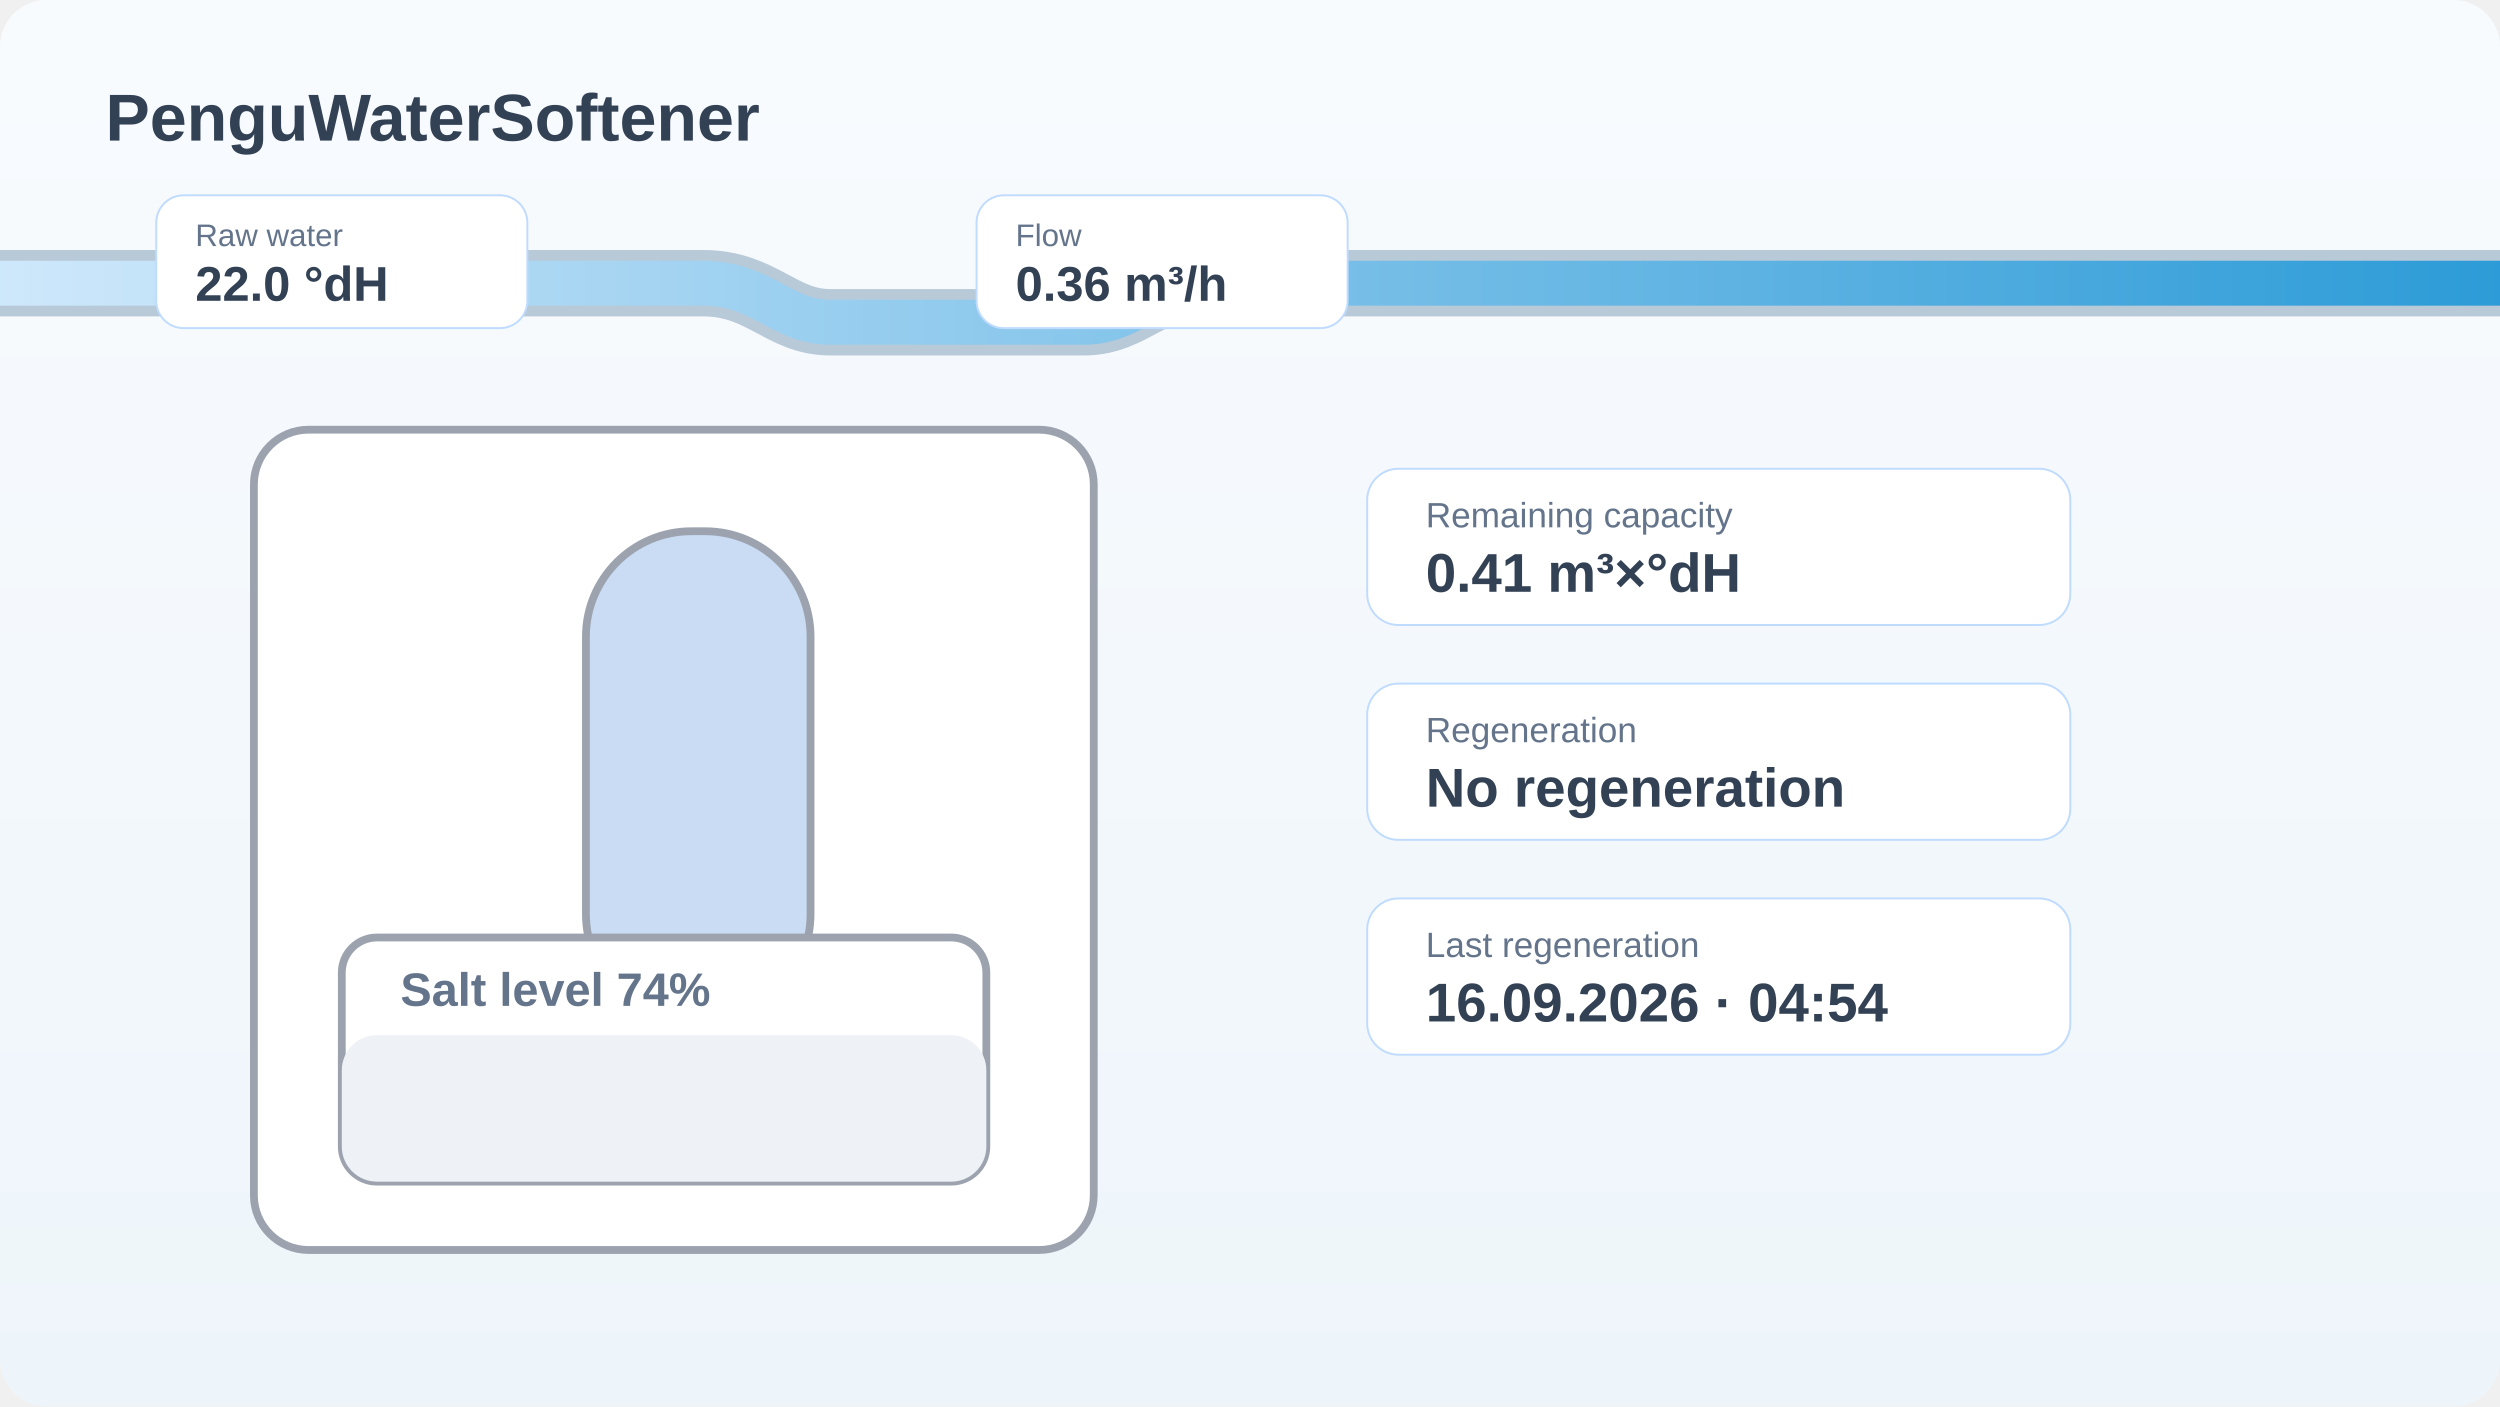
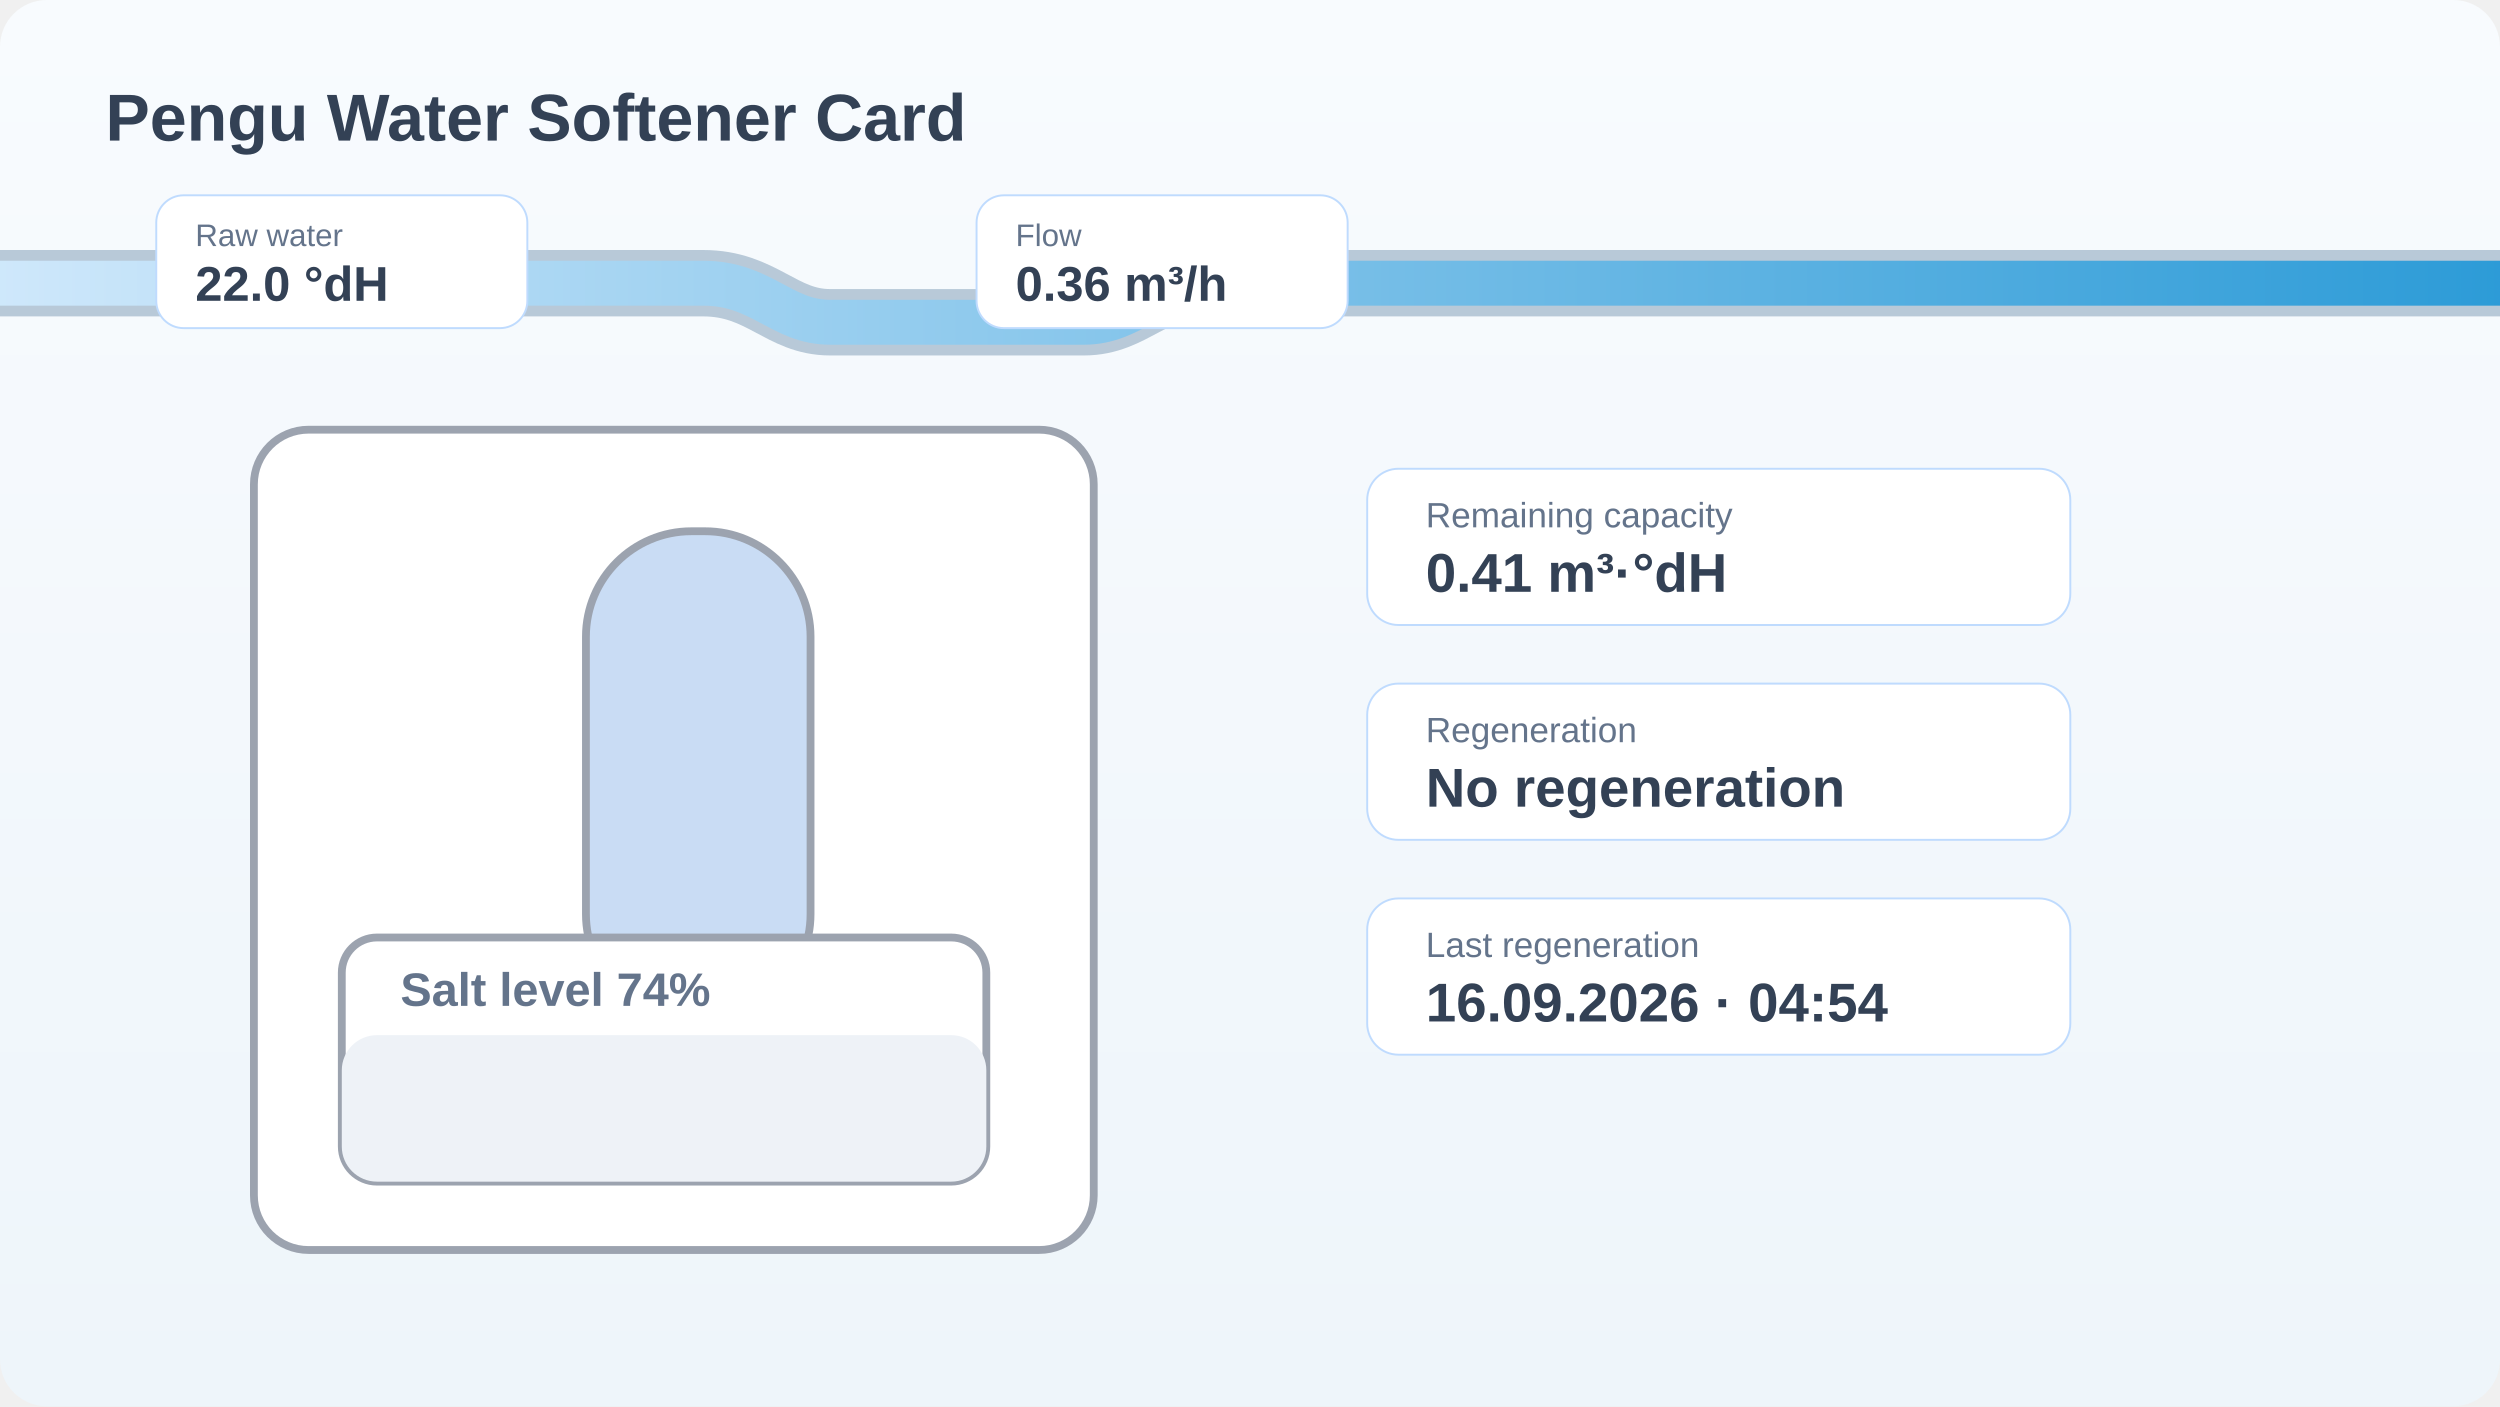
<svg xmlns="http://www.w3.org/2000/svg" viewBox="0 0 1280 720">
  <defs>
    <linearGradient id="bg" x2="0" y2="1">
      <stop stop-color="#f8fbfe" />
      <stop offset="1" stop-color="#eef5fa" />
    </linearGradient>
    <linearGradient id="water" x2="1">
      <stop stop-color="#cfe8fb" />
      <stop offset="1" stop-color="#2c9bd7" />
    </linearGradient>
  </defs>
  <rect width="1280" height="720" rx="24" fill="url(#bg)" />
-   <text x="54" y="72" font-family="Arial,sans-serif" font-weight="700" font-size="34" fill="#334155">PenguWaterSoftener</text>
+   <text x="54" y="72" font-family="Arial,sans-serif" font-weight="700" font-size="34" fill="#334155">Pengu Water Softener Card</text>
  <path d="M0 145 H360 C390 145 400 165 425 165 H555 C580 165 590 145 620 145 H1280" fill="none" stroke="#b8c9d8" stroke-width="34" />
  <path d="M0 145 H360 C390 145 400 165 425 165 H555 C580 165 590 145 620 145 H1280" fill="none" stroke="url(#water)" stroke-width="23" />
  <rect x="130" y="220" width="430" height="420" rx="28" fill="#fff" stroke="#9ca3af" stroke-width="4" />
  <rect x="300" y="272" width="115" height="250" rx="54" fill="#c9dcf4" stroke="#9ca3af" stroke-width="4" />
  <rect x="175" y="480" width="330" height="125" rx="18" fill="#fff" stroke="#9ca3af" stroke-width="4" />
  <rect x="175" y="530" width="330" height="75" rx="18" fill="#eef2f7" />
  <text x="205" y="515" font-family="Arial,sans-serif" font-weight="700" font-size="24" fill="#64748b">Salt level 74%</text>
  <g font-family="Arial,sans-serif">
    <rect x="700" y="240" width="360" height="80" rx="16" fill="#fff" stroke="#bfdbfe" />
    <text x="730" y="270" font-size="18" fill="#64748b">Remaining capacity</text>
-     <text x="730" y="303" font-size="28" font-weight="700" fill="#334155">0.41 m³×°dH</text>
+     <text x="730" y="303" font-size="28" font-weight="700" fill="#334155">0.41 m³·°dH</text>
    <rect x="700" y="350" width="360" height="80" rx="16" fill="#fff" stroke="#bfdbfe" />
    <text x="730" y="380" font-size="18" fill="#64748b">Regeneration</text>
    <text x="730" y="413" font-size="28" font-weight="700" fill="#334155">No regeneration</text>
    <rect x="700" y="460" width="360" height="80" rx="16" fill="#fff" stroke="#bfdbfe" />
    <text x="730" y="490" font-size="18" fill="#64748b">Last regeneration</text>
    <text x="730" y="523" font-size="28" font-weight="700" fill="#334155">16.09.2026 · 04:54</text>
  </g>
  <g font-family="Arial,sans-serif">
    <rect x="80" y="100" width="190" height="68" rx="14" fill="#fff" stroke="#bfdbfe" />
    <text x="100" y="126" font-size="16" fill="#64748b">Raw water</text>
    <text x="100" y="154" font-size="25" font-weight="700" fill="#334155">22.0 °dH</text>
    <rect x="500" y="100" width="190" height="68" rx="14" fill="#fff" stroke="#bfdbfe" />
    <text x="520" y="126" font-size="16" fill="#64748b">Flow</text>
    <text x="520" y="154" font-size="25" font-weight="700" fill="#334155">0.36 m³/h</text>
  </g>
</svg>
